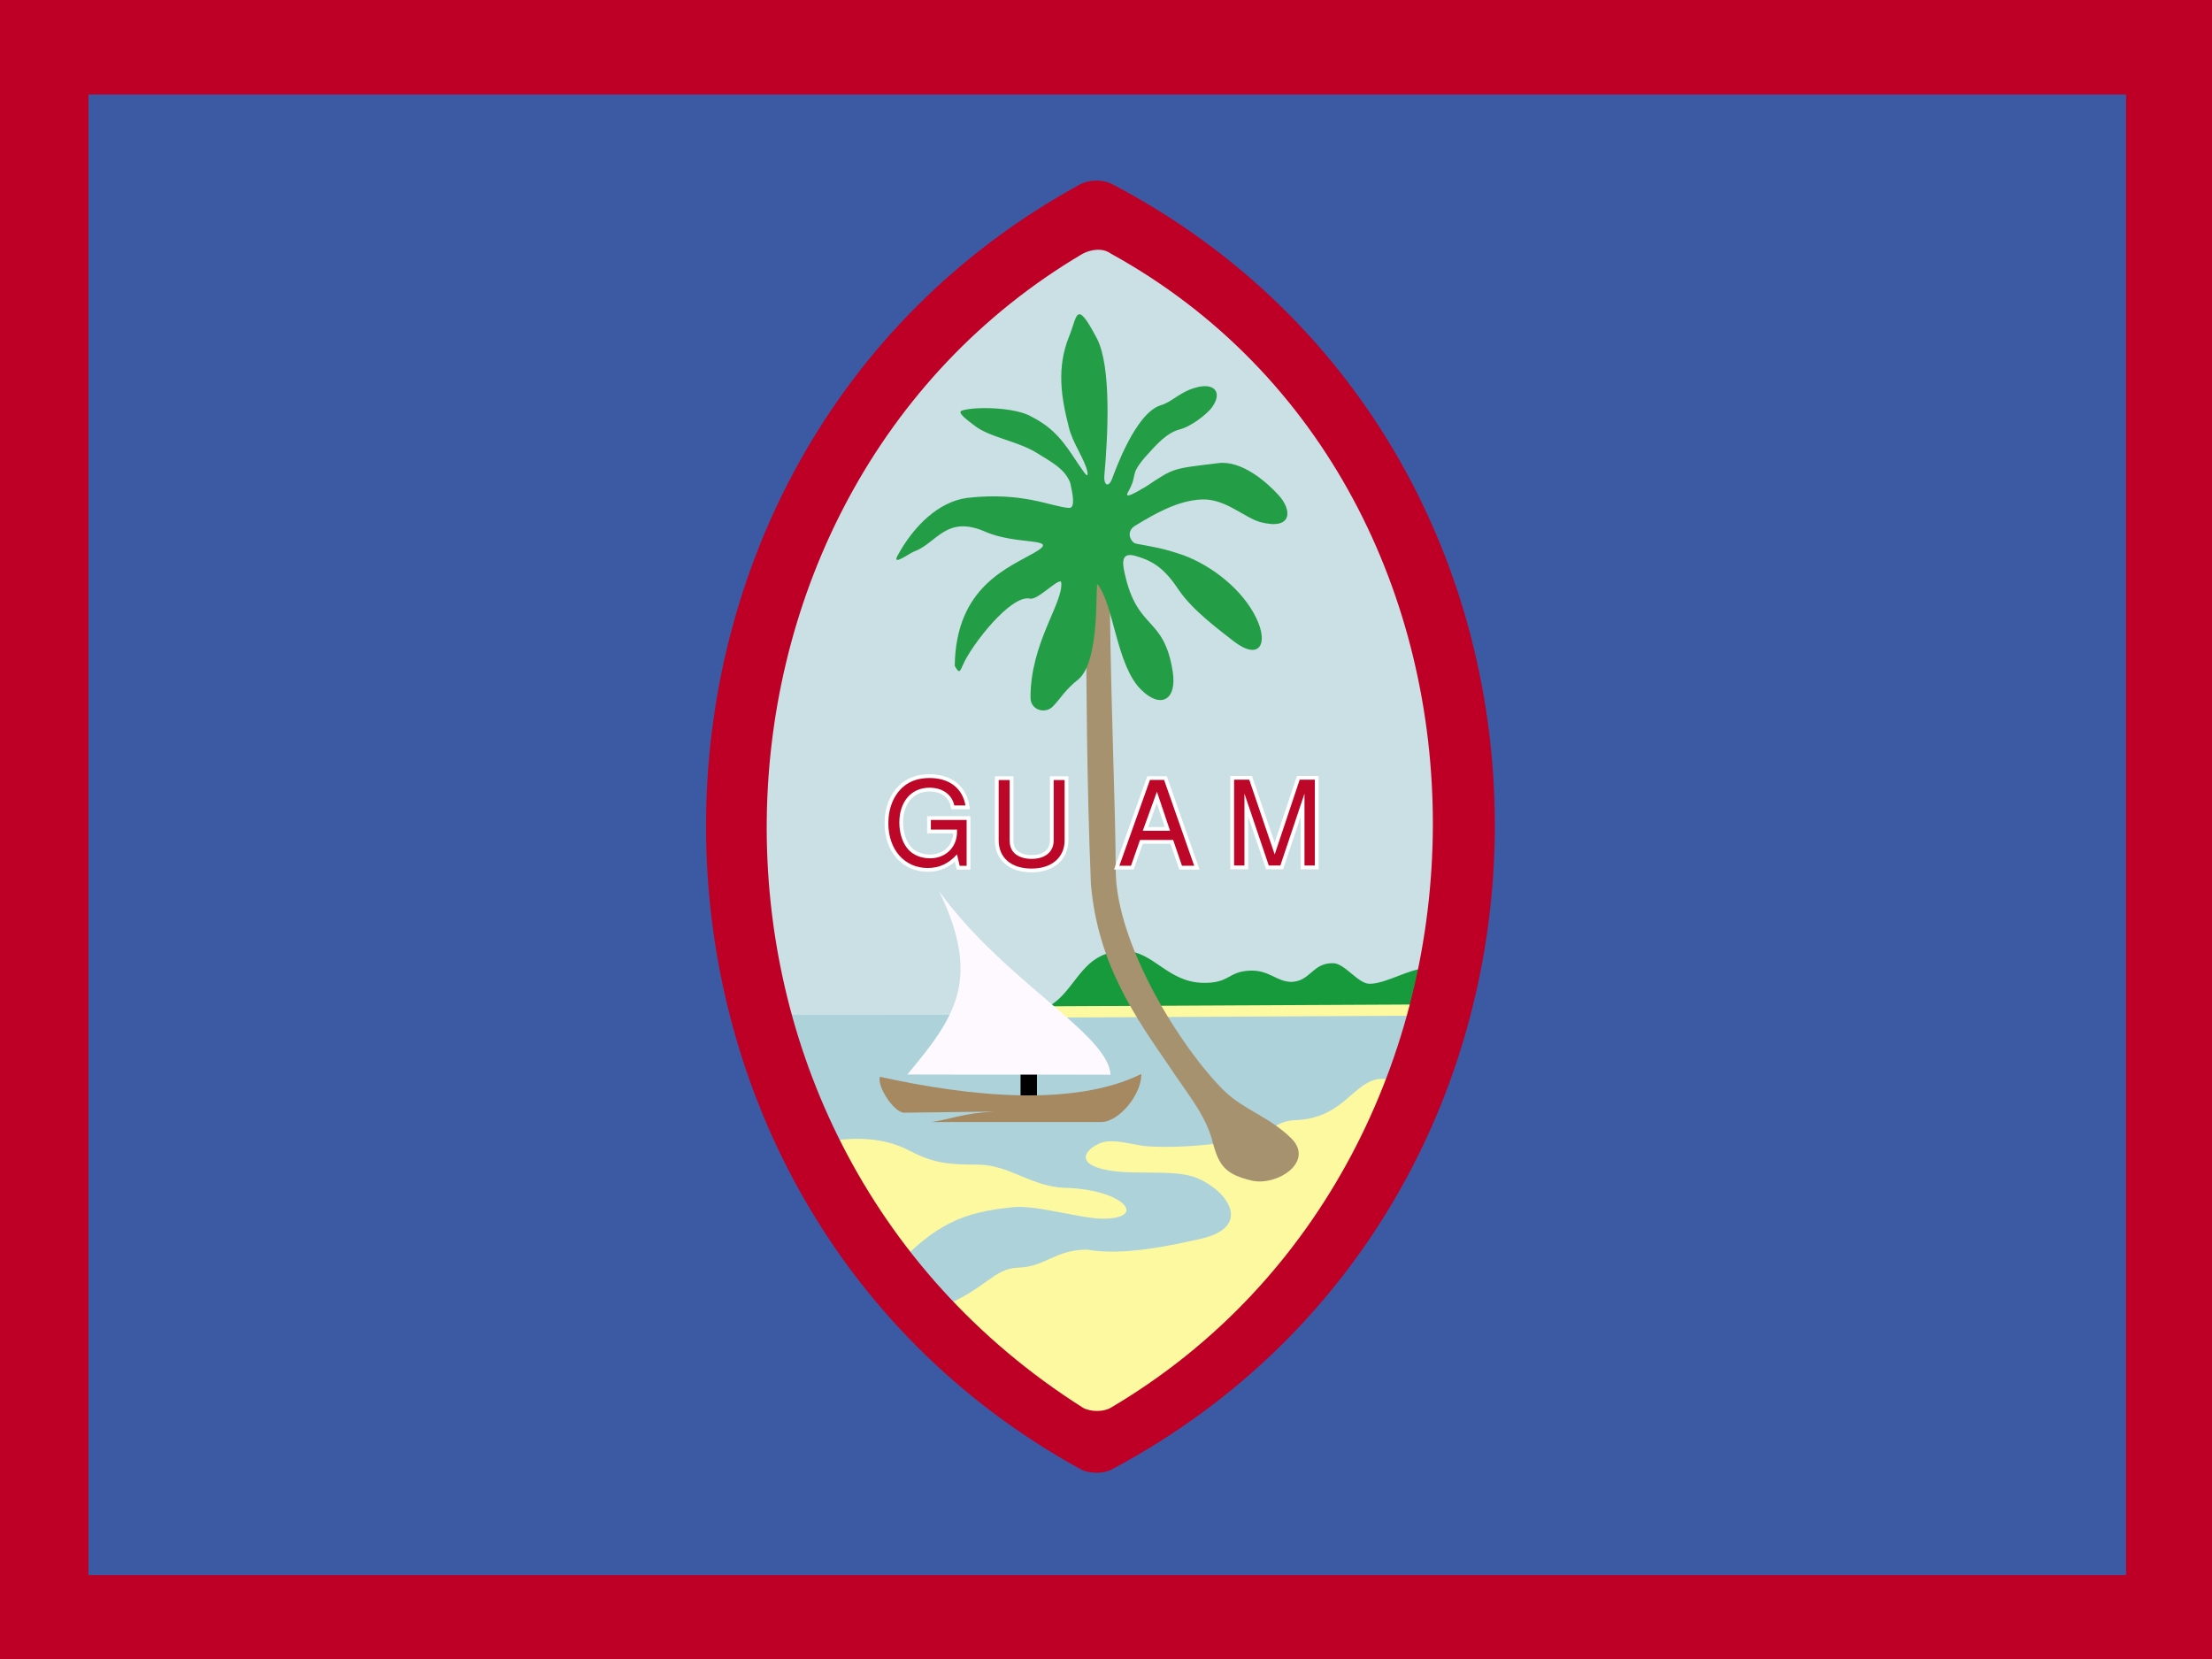
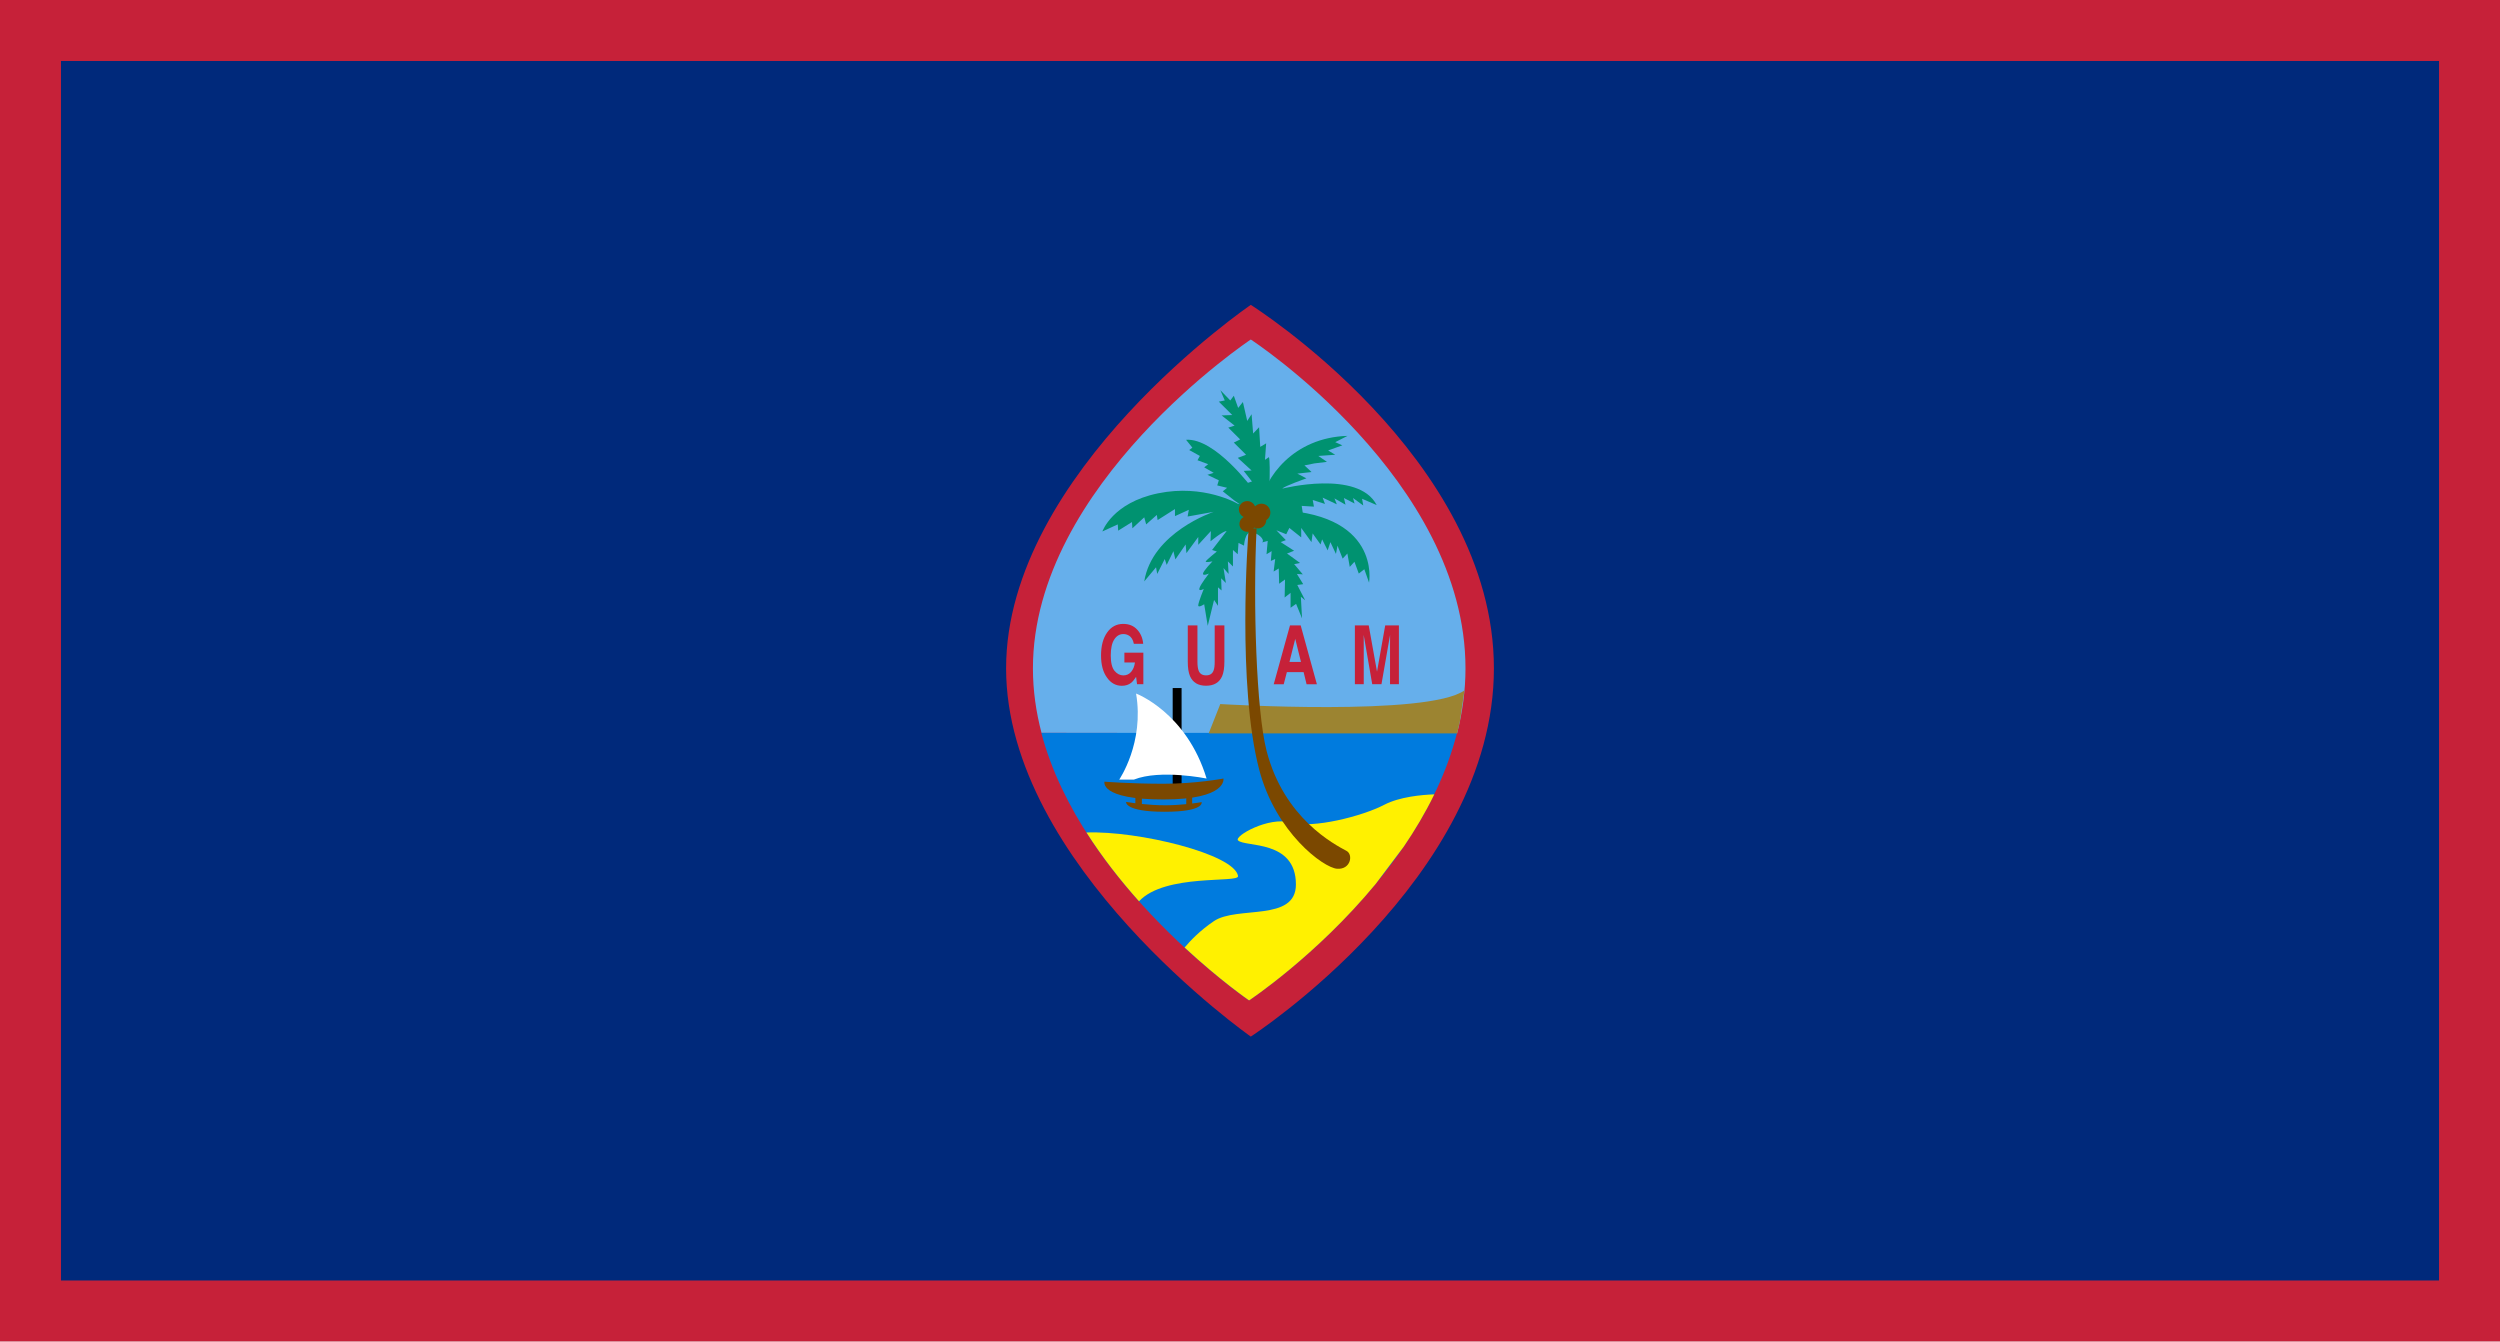
- <svg xmlns="http://www.w3.org/2000/svg" viewBox="0 0 640 480">
-   <path fill="#be0027" d="m0 0h640v480h-640z" fill-rule="evenodd" />
-   <path fill="#3b5aa3" d="m25.6 27.343h589.54v428.37h-589.54z" fill-rule="evenodd" />
-   <path fill="#cbe0e5" d="m314.34 413.24c2.423 1.33 6.257 1.26 8.414 0.105 137.79-73.3 137.87-274.32 0.2-346.59-2.557-1.348-6.275-1.275-8.816 0.104-134.27 73.46-134.63 272.21 0.2 346.39z" fill-rule="evenodd" />
-   <path fill="#add2d9" d="m314.34 416.86c2.142 1.748 6.462 1.58 8.414 0.106 101.54-76.02 102.13-123.41 97.634-123.41l-200.96 0.103c-3.073 0.003 1.77 48.107 94.914 123.2z" fill-rule="evenodd" />
-   <path fill="#fdf9a1" d="m235.34 331.22c8.713-2.267 19.238-2.866 27.813 1.715 7.618 3.98 12.032 3.942 20.24 4.05 8.59 0.117 15.344 6.43 24.633 6.676 17.104 0.448 24.31 8.93 11.014 8.946-6.286 0.01-19.76-4.19-26.262-3.287-13.587 1.402-22.21 4.41-34.994 18.632l14.777 10.125c12.782-5.21 14.924-11.07 22.002-11.303 7.996-0.257 10.713-5.21 19.96-5.222 10.505 1.91 24.734-1.304 33.07-3.17 14.783-3.44 7.75-13.77-1.21-17.516-7.246-3.085-20.81-0.114-29.232-3.174-6.375-2.475-1.13-6.454 2.293-7.304 3.46-0.638 7.17 0.494 11.474 1.186 7.68 0.664 17.33-0.074 24.073-1.13 13.944-2.16 13.356-6.25 20.09-6.36 4.91-0.235 8.647-1.703 11.99-4.106 3.932-2.632 8.02-8.026 12.785-7.823l12.755 0.54-17.966 40.405-50.756 51.662-26.286 9.97-57.78-37.613-29.136-44.69 4.654-1.21z" fill-rule="evenodd" />
-   <path fill="#179a3b" d="m301.75 291.94l116.02-0.54 2.04-10.28s-4.14-0.617-7.48-0.813c-4.164-0.255-11.304 4.357-16.087 4.33-3.383-0.025-7.26-6.08-10.647-5.954-5.914-0.055-6.44 5.267-12.012 5.413-4.497-0.154-6.413-3.588-12.236-3.247-6.107 0.345-5.652 3.706-13.367 3.515-10.19-0.254-14.28-9.096-22.433-9.195-13.607-0.162-14.05 12.985-23.795 16.77z" fill-rule="evenodd" />
-   <path fill="#fdf9a1" d="m301.75 294.42l119.41-0.608v-3.244l-122.13 0.608 2.717 3.244z" fill-rule="evenodd" />
-   <path fill="#a79270" d="m350.82 330.3c1.84 7.053 3.78 9.45 11.196 11.25 7.326 1.8 18.502-5.342 11.557-12.237-6.613-6.415-13.562-8.044-19.487-13.82-12.47-12.32-31.255-42.503-31.273-63.79-0.015-18.278-1.778-55.796-1.79-91.33 0.01-2.303-6.944 6.455-6.933 8.795 0.32 31.35 0.27 55.043 1.544 86.655 1.975 23.108 13.003 38.668 22.685 52.712 4.338 6.73 10.608 13.987 12.502 21.767z" fill-rule="evenodd" />
-   <text font-size="25.614" stroke-width="1.638" transform="matrix(1.33 0 0 1.33 -363.07 -108.06)" stroke="#fff" y="269.487" x="465.114" font-family="helvetica" fill="#bd0728">
-     <tspan>G</tspan>
-   </text>
-   <text font-size="25.614" stroke-width="1.638" transform="matrix(1.33 0 0 1.33 -363.07 -108.06)" stroke="#fff" y="269.607" x="488.065" font-family="helvetica" fill="#bd0728">
-     <tspan>U</tspan>
-   </text>
-   <text font-size="25.614" stroke-width="1.638" transform="matrix(1.33 0 0 1.33 -363.07 -108.06)" stroke="#fff" y="269.59" x="516.053" font-family="helvetica" fill="#bd0728">
-     <tspan>A</tspan>
-   </text>
-   <text font-size="25.614" stroke-width="1.638" transform="matrix(1.33 0 0 1.33 -363.07 -108.06)" stroke="#fff" y="269.542" x="539.532" font-family="helvetica" fill="#bd0728">
-     <tspan>M</tspan>
-   </text>
-   <path fill="#239e46" d="m259.62 160.89c-1.54 2.972 3.606-0.868 4.772-1.282 6.67-2.372 9.283-10.798 20.773-5.725 9.045 3.907 21.187 1.636 14.84 5.593-7.842 4.694-23.462 9.896-23.77 33.177 1.306 2.277 1.4 1.918 2.49-0.523 2.374-5.426 13.695-20.162 19.297-18.936 2.255 0.584 8.877-6.66 9.032-4.592 0.6 5.814-8.993 17.575-8.89 33.318 0.023 3.646 4.508 4.827 6.67 2.262 2.148-2.262 3.358-4.6 7.12-7.572 6.653-5.46 4.817-28.61 5.638-27.522 4.71 6.097 5.432 23.293 12.447 30.346 5.83 5.86 10.542 3.055 9.27-5.086-2.532-16.32-10.246-11.654-13.917-28.533-0.746-3.288-0.93-6.258 3.423-4.883 5.32 1.543 8.444 4.014 12.414 10.017 3.968 5.726 11.41 11.213 15.71 14.582 7.504 5.766 10.138 0.732 6.558-6.668-3.963-8.302-12.898-15.186-21.023-18.197-6.156-2.127-8.35-2.33-13.774-3.37-1.508-0.32-3.065-3.41-0.385-5.115 5.744-3.51 12.617-7.477 19.585-7.677 6.71-0.17 12.024 5.208 16.73 6.554 9.382 2.46 9.334-3.496 5.198-7.913-3.396-3.73-10.582-9.984-17.29-9.154-13.538 1.66-12.684 1.28-20.987 6.79-3.047 1.795-6.43 3.776-5.167 1.6 3.038-5.466 0.207-4.527 4.9-10.088 3.65-4.075 6.33-7.008 9.948-8.025 3.437-0.828 7.976-4.478 9.38-6.33 3.372-4.664 0.465-7.326-4.745-5.764-4.522 1.244-6.954 4.254-10.062 5.086-7.29 2.297-13.174 18.978-14.072 21.34-1.162 2.823-2.447 1.424-2.21-0.966 1.053-11.778 2.048-31.498-2.11-39.616-6.262-11.97-5.682-6.388-8.086-0.708-3.62 9.024-2.362 17.435-0.083 26.28 0.996 4.414 4.694 9.437 5.357 12.902 0.477 2.72-1.58-0.848-2.777-2.48-3.93-6.016-6.805-10.085-13.207-13.36-4.373-2.77-16.155-3.142-20.257-1.88-1.776 0.547 1.97 3.08 3.556 4.34 4.292 3.413 12.426 4.476 17.9 7.84 4.7 2.89 8.278 4.75 9.836 8.743 0.65 2.966 1.612 7.368-0.342 7.26-5.128-0.293-13.096-4.73-29.457-2.906-8.355 1.106-15.61 8.253-20.233 16.843z" fill-rule="evenodd" />
-   <path d="m295.28 310.56h4.747v7.912h-4.747z" fill-rule="evenodd" />
-   <path fill="#fdf9ff" d="m271.71 257.85c18.825 26.066 49 41.263 49.603 53.1-19.064-0.075-39.73 0.01-58.794-0.064 13.508-16.24 21.74-27.205 9.192-53.037z" fill-rule="evenodd" />
-   <path fill="#a68861" d="m254.6 311.54c25.576 5.702 56.11 8.845 75.612-0.798 0.16 5.7-6.34 13.907-11.67 13.907h-49.08c5.7-0.817 8.95-2.555 18.226-3.037l-26.055 0.32c-2.878 0.107-7.995-7.622-7.036-10.392z" fill-rule="evenodd" />
-   <path fill="#be0027" d="m312.6 425.06c2.6 1.425 6.71 1.35 9.023 0.114 147.76-78.65 147.84-294.33 0.216-371.88-2.744-1.447-6.73-1.368-9.455 0.11-143.98 78.82-144.37 292.06 0.217 371.66zm0.734-17.755c2.272 1.257 5.858 1.192 7.878 0.098 123.69-72.793 125.2-265.1 0.188-334.03-2.393-1.757-5.873-1.207-8.252 0.1-118.46 70.053-125.07 254.43 0.187 333.83z" fill-rule="evenodd" />
-   <text font-size="25.614" transform="matrix(1.33 0 0 1.33 -363.07 -108.06)" y="269.487" x="465.114" font-family="helvetica" fill="#bd0728">
-     <tspan>G</tspan>
-   </text>
-   <text font-size="25.614" transform="matrix(1.33 0 0 1.33 -363.07 -108.06)" y="269.607" x="488.065" font-family="helvetica" fill="#bd0728">
-     <tspan>U</tspan>
-   </text>
-   <text font-size="25.614" transform="matrix(1.33 0 0 1.33 -363.07 -108.06)" y="269.59" x="516.053" font-family="helvetica" fill="#bd0728">
-     <tspan>A</tspan>
-   </text>
-   <text font-size="25.614" transform="matrix(1.33 0 0 1.33 -363.07 -108.06)" y="269.542" x="539.532" font-family="helvetica" fill="#bd0728">
-     <tspan>M</tspan>
-   </text>
+ <svg xmlns="http://www.w3.org/2000/svg" id="guam_flag" version="1.0" viewBox="0 0 820 440">
+   <rect width="820" height="440" fill="#c62139" />
+   <rect y="20" width="780" height="400" x="20" fill="#00297b" />
+   <path d="m410.26 100s-80.26 54.71-80.26 119.22c0 64.52 80.26 120.78 80.26 120.78s79.74-51.62 79.74-120.78c0-69.15-79.74-119.22-79.74-119.22" fill="#c62139" />
+   <path d="m477.92 240.56c1.76-6.86 2.76-13.99 2.76-21.34 0-61.93-70.42-107.86-70.42-107.86s-71.46 47.48-71.46 107.86c0 7.25 1.02 14.32 2.82 21.16l136.3 0.18" fill="#66afeb" />
+   <path d="m409.67 328.13s55.24-36.58 68.23-87.75h-136.34c13.19 50.18 68.11 87.75 68.11 87.75" fill="#007bde" />
+   <path d="m480.34 226.45c-12.09 8.61-80.09 4.48-80.09 4.48l-3.8 9.63h81.47c0.34-1.32 0.65-2.64 0.93-3.98l1.49-10.13" fill="#9c8431" />
+   <g fill="#fff100">
+     <path d="m406.08 287.36c-1.04-7.21-32.85-14.94-49.72-14.3 5.26 8.27 11.24 15.83 17.24 22.56 8.58-9.2 32.82-5.89 32.48-8.26" />
+     <path d="m470.45 260.55c-4.04 0.14-11.37 0.79-16.4 3.41-7.24 3.78-23.47 7.91-30.72 5.84-7.25-2.06-18.64 4.48-17.25 5.85 2.29 2.3 18.98-0.34 18.98 14.46 0 12.38-19.33 6.88-26.93 12.04-4.58 3.1-7.77 6.47-9.58 8.64 11.86 10.98 21.15 17.34 21.15 17.34s22.02-14.59 41.52-38.2l9.17-12.17c3.69-5.42 7.12-11.16 10.06-17.21" />
+   </g>
+   <g fill="#009270">
+     <path d="m405.86 165.17s-11.01-6.45-26.02-3.36c-15.02 3.09-18.26 12.51-18.26 12.51l5.05-2.32 0.13 2.06 4.53-2.83 0.13 2.06 3.89-3.61 0.63 2.32 3.5-3.1 0.26 1.68 5.69-3.61v2.32l4.54-2.07-0.39 2.2 8.55-1.54s-20.2 6.7-22.78 22.83l3.87-4.64 0.39 2.19 2.46-4.9 0.65 1.93 2.2-4.51 0.64 2.7 3.37-4.9 0.26 2.84 3.88-5.29v2.57l4.14-4.51-0.12 3.36s4.01-3.36 5.29-3.36l-4.78 6.2 1.56 0.51s-3.37 2.71-3.63 3.23c-0.26 0.51 2.2 0 2.2 0s-2.98 3.09-3.11 4 1.94 0 1.94 0-2.71 3.48-3.1 4.78c-0.39 1.29 1.42 0.25 1.42 0.25s-1.68 4.13-1.81 5.29c-0.13 1.15 1.94-0.26 1.94-0.26l1.17 7.09 2.07-8.5 1.29 1.93v-6.07l1.17 1.03-0.13-3.99 1.55 1.54-0.78-4.9 1.68 1.93-0.25-4.12 1.67 1.68v-5.42l1.56 1.4 0.26-3.72 1.81 0.9s0.26-4.52 2.33-4.39c2.07 0.12 4.66 2.32 3.63 3.34l1.81-0.5-0.39 4.37 1.68-1.02-0.26 3.22 1.42-0.64-0.51 4.12 1.68-1.01 0.13 5.01 1.93-1.41-0.13 5.93 1.95-1.54v4.9l1.81-1.28 1.95 4.77-0.39-7.1 1.42 1.16-2.59-5.03 1.94-0.26-2.07-3.36 1.94 0.14-2.84-3.36 1.93-0.38-4.27-3.1 2.33-0.9-4.4-2.84 1.68-0.65-3.1-3.23 3.24 1.3 1.02-2.07 3.89 3.1v-3.1l3.36 4.65 0.39-2.85 2.59 3.62 0.52-1.67 1.81 3.61 0.9-2.7 1.82 3.87 0.51-2.72 1.69 4.26 1.55-1.68 0.78 4.39 1.54-1.68 1.42 3.87 1.82-1.42 1.55 4.39s4.27-23.49-32.36-23.88l-10.87-2.05" />
+     <path d="m389.03 144.26l2.07 2.57-1.04 0.78 3.5 1.94-0.78 1.41 3.5 1.29-1.3 1.04 3.11 1.8-2.07 0.65 3.75 1.8-0.51 1.68 3.23 0.78-1.42 1.15 3.75 2.98 4.27 2.96 2.98-1.03-1.17-5.68s-12.29-16.78-21.87-16.13" />
+     <path d="m400.29 128l1.43 3.35-1.95 0.39 4.41 4.39-3.5 0.13 4.27 3.34-2.07 0.66 3.89 3.87-2.08 1.03 4.01 4-2.71 1.02 4.53 4.14-2.59 0.13 2.71 3.48-2.45 0.78s2.97 5.54 2.84 7.87l5.05 0.25s0.78-14.97 0.13-16.9l-1.3 0.9 0.39-5.42-1.94 1.17-0.38-6.45-1.95 2.06-0.51-6.33-1.43 2.2-1.42-6.2-1.55 1.94-1.43-4-1.16 1.55-3.24-3.36" />
+     <path d="m413.36 165.68c1.43-9.03 10.88-22.19 28.62-22.71l-4.02 2.06 2.33 1.04-4.66 1.68 2.33 1.41-5.56 0.39 2.84 1.94-4.14 0.51-3.24 0.65 2.33 2.18-4.66 0.52 2.98 1.55s-7.38 2.58-7.89 3.36c0 0 24.85-6.32 30.94 5.41l-4.8-2.07 0.39 2.2-3.36-2.45 0.51 1.81-3.49-1.81 0.52 2.19-3.63-2.07 0.78 1.95-4.66-2.2 0.77 2.07-4.01-1.29 0.39 2.18-4.01-0.25 0.39 2.58-12.43-0.26-1.56-2.58" />
+   </g>
+   <g fill="#7b4800">
+     <path d="m409.57 173.46l2.59-0.17c-1.21 24.61-0.08 59.89 3.27 72.95 5.69 22.19 22.29 30.73 26.24 32.86 2.24 1.2 1.38 6.19-3.12 5.85-4.48-0.35-20.13-11.88-25.54-32.52-7.24-27.7-3.72-76.08-3.44-78.97" />
+     <circle cy="168.13" cx="413.76" r="2.926" />
+     <circle cy="167.09" cx="409.09" r="2.739" />
+     <circle cy="171.87" cx="409.09" r="2.558" />
+     <circle cy="170.58" cx="412.59" r="2.739" />
+   </g>
+   <g fill="#7b4800">
+     <path d="m384.64 257.16h2.92v-31.48h-2.92v31.48z" fill="#000" />
+     <path d="m394.14 263.1s-1.2 0.21-3.11 0.45v-2.45h-1.94v2.66c-1.99 0.21-4.4 0.37-6.92 0.37-2.69 0-5.4-0.19-7.63-0.42v-2.55h-2.14v2.31c-1.85-0.24-3.04-0.44-3.04-0.44s-0.59 3.23 12.62 3.23c13.2 0 12.16-3.16 12.16-3.16" />
+     <path d="m381.6 257.07c10.71 0 19.69-1.71 19.69-1.71s1.37 6.87-19.69 6.87c-21.05 0-19.33-5.84-19.33-5.84s8.64 0.68 19.33 0.68" />
+     <path d="m372.63 227.48s16.57 6.2 23.13 27.88c0 0-15.19-3.09-23.82 0.34h-4.83c0-0.01 8.28-12.04 5.52-28.22" fill="#fff" />
+   </g>
+   <g fill="#c62139">
+     <path d="m374.97 211.16h-3.07c-0.24-1.32-0.82-2.25-1.74-2.76-0.51-0.29-1.08-0.43-1.7-0.43-1.21 0-2.2 0.57-2.97 1.75-0.78 1.17-1.16 2.94-1.16 5.29 0 2.38 0.42 4.05 1.25 5.05 0.84 0.98 1.79 1.47 2.86 1.47 1.05 0 1.91-0.38 2.58-1.17 0.66-0.77 1.07-1.8 1.24-3.07h-3.46v-3.22h6.22v10.35h-2.07l-0.31-2.41c-0.6 0.92-1.14 1.57-1.62 1.95-0.83 0.65-1.84 0.98-3.04 0.98-1.98 0-3.61-0.89-4.86-2.66-1.32-1.78-1.98-4.21-1.98-7.3 0-3.12 0.67-5.64 2-7.52 1.32-1.88 3.08-2.82 5.28-2.82 1.89 0 3.42 0.62 4.57 1.87 1.15 1.23 1.81 2.79 1.98 4.65" />
+     <path d="m389.59 217v-11.87h3.17v11.87c0 1.32 0.13 2.28 0.37 2.9 0.38 1.08 1.2 1.62 2.47 1.62 1.26 0 2.08-0.54 2.46-1.62 0.25-0.62 0.36-1.58 0.36-2.9v-11.87h3.18v11.87c0 2.04-0.25 3.64-0.74 4.79-0.93 2.08-2.67 3.13-5.27 3.13-2.58 0-4.34-1.04-5.26-3.13-0.5-1.14-0.74-2.75-0.74-4.79" />
+     <path d="m423.12 205.12l-5.34 19.32h3.28l1.03-3.97h5.5l0.97 3.97h3.38l-5.32-19.32h-3.5zm1.72 4.41l1.88 7.59h-3.78l1.9-7.59z" />
+     <path d="m451.66 220.3l2.69-15.17h4.49v19.29h-2.91v-13.04c0-0.38 0.01-0.91 0.01-1.58 0.01-0.68 0.01-1.2 0.01-1.56l-2.83 16.18h-3.03l-2.8-16.18c0 0.36 0 0.88 0.01 1.56 0 0.67 0.01 1.2 0.01 1.58v13.04h-2.91v-19.29h4.54l2.72 15.17" />
+   </g>
</svg>
